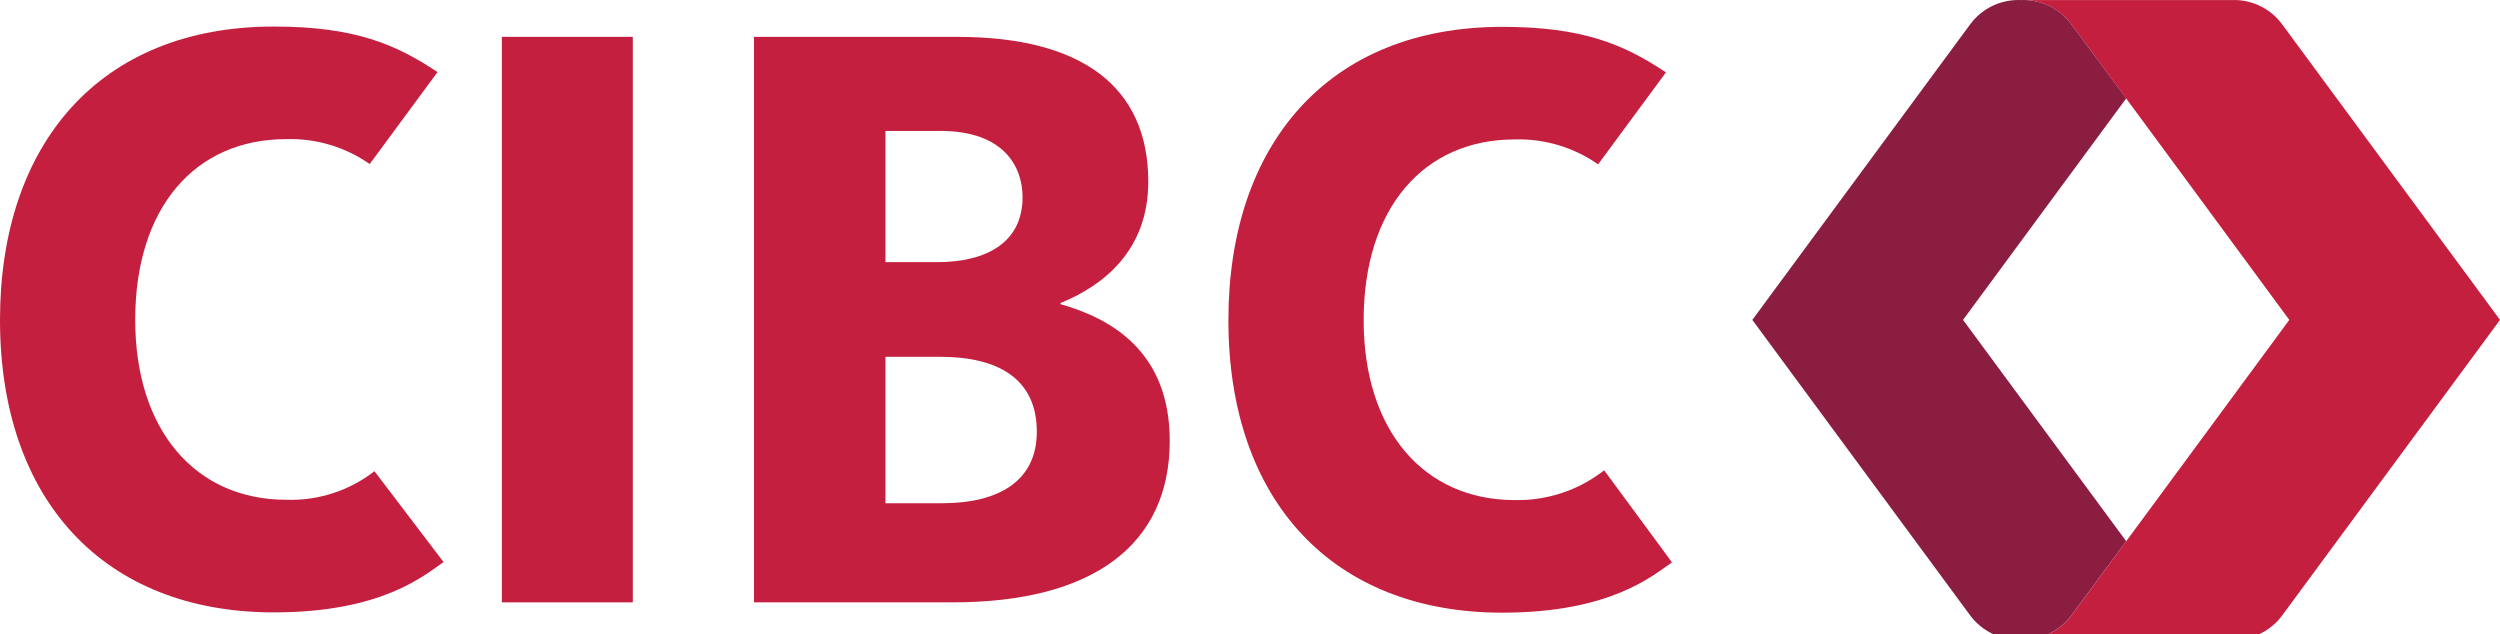
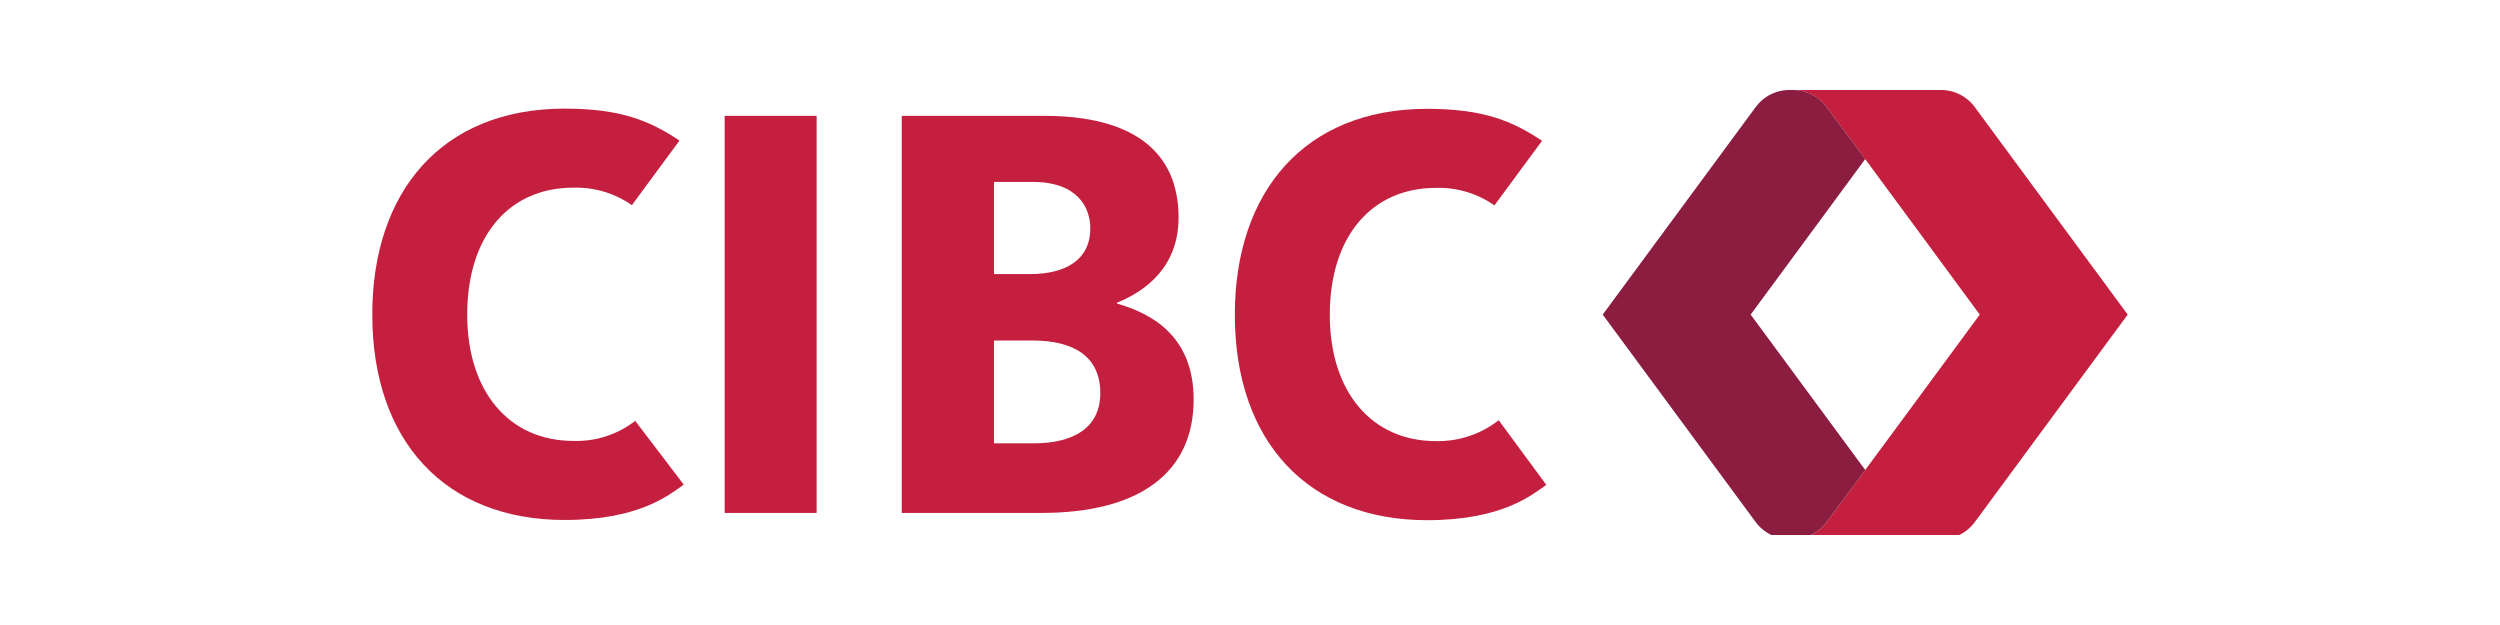
- <svg xmlns="http://www.w3.org/2000/svg" width="142px" height="36px" viewBox="0 0 142 36" version="1.1">
-   <g id="Logo-/-Colour-/-desktop-header-142x36" stroke="none" stroke-width="1" fill="none" fill-rule="evenodd">
-     <g id="Group" transform="translate(0, -0)">
-       <path d="M21.269,26.764 C19.842,27.874 18.068,28.449 16.259,28.387 C11.103,28.387 7.68,24.442 7.68,18.17 C7.68,11.797 11.069,7.903 16.259,7.903 C17.952,7.851 19.614,8.348 20.999,9.318 L24.85,4.095 C22.455,2.495 20.107,1.508 15.554,1.508 C5.648,1.508 -2.5282442e-15,8.192 -2.5282442e-15,18.17 C-2.5282442e-15,28.404 5.907,34.783 15.554,34.783 C21.711,34.783 24.099,32.675 25.195,31.925 L21.269,26.764 Z" id="Path" fill="#C41F3E" />
-       <path d="M91.117,26.713 C89.671,27.847 87.873,28.445 86.034,28.404 C80.878,28.404 77.455,24.459 77.455,18.187 C77.455,11.814 80.872,7.92 86.034,7.92 C87.725,7.869 89.387,8.365 90.772,9.335 L94.625,4.112 C92.23,2.512 89.88,1.525 85.328,1.525 C75.439,1.525 69.773,8.209 69.773,18.187 C69.773,28.421 75.681,34.8 85.328,34.8 C91.484,34.8 93.874,32.692 94.969,31.943 L91.117,26.713 Z" id="Path" fill="#C41F3E" />
-       <path d="M54.372,2.094 C61.471,2.094 65.222,4.94 65.222,10.322 C65.222,14.215 62.685,16.215 60.246,17.207 L60.229,17.274 C63.087,18.086 66.441,19.939 66.441,25.04 C66.441,30.956 62.065,34.213 54.123,34.213 L42.828,34.213 L42.828,2.094 L54.372,2.094 Z M53.411,20.267 L50.294,20.267 L50.294,28.584 L53.502,28.584 C56.739,28.584 58.891,27.316 58.891,24.522 C58.891,21.562 56.756,20.267 53.411,20.267 Z M53.411,7.436 L50.294,7.436 L50.294,14.891 L53.219,14.891 C56.044,14.891 58.082,13.764 58.082,11.201 C58.082,9.481 57.032,7.436 53.411,7.436 Z" id="Combined-Shape" fill="#C41F3E" />
-       <polygon id="Path" fill="#C41F3E" points="28.505 34.213 35.943 34.213 35.943 2.094 28.505 2.094" />
-       <path d="M129.636,1.395 C128.97,0.479 127.888,-0.043 126.755,0.004 L114.781,0.004 C115.933,-0.043 117.027,0.495 117.69,1.435 C118.899,3.041 130.032,18.17 130.032,18.17 C130.032,18.17 118.899,33.294 117.69,34.906 C117.026,35.843 115.931,36.38 114.781,36.332 L126.755,36.332 C127.888,36.38 128.968,35.859 129.636,34.946 L142,18.17 L129.636,1.395 Z" id="Fill-3" fill="#C41F3E" />
-       <path d="M120.769,5.588 L120.769,5.588 C119.25,3.537 118.052,1.914 117.69,1.434 C117.028,0.496 115.933,-0.044 114.783,0.003 C113.647,-0.044 112.564,0.479 111.896,1.396 L99.532,18.17 L111.896,34.941 C112.565,35.855 113.648,36.376 114.783,36.327 C115.931,36.375 117.027,35.838 117.69,34.901 L120.769,30.742 L111.5,18.17 L120.769,5.588 Z" id="Fill-6" fill="#8B1D41" />
+ <svg xmlns="http://www.w3.org/2000/svg" width="320" height="80" viewBox="0 0 320 80">
+   <svg x="47.651" y="11.517" width="224.697" height="56.965" viewBox="0 0 142 36" preserveAspectRatio="xMidYMid meet">
+     <g id="Logo-/-Colour-/-desktop-header-142x36" stroke="none" stroke-width="1" fill="none" fill-rule="evenodd">
+       <g id="Group" transform="translate(0, -0)">
+         <path d="M21.269,26.764 C19.842,27.874 18.068,28.449 16.259,28.387 C11.103,28.387 7.68,24.442 7.68,18.17 C7.68,11.797 11.069,7.903 16.259,7.903 C17.952,7.851 19.614,8.348 20.999,9.318 L24.85,4.095 C22.455,2.495 20.107,1.508 15.554,1.508 C5.648,1.508 -2.5282442e-15,8.192 -2.5282442e-15,18.17 C-2.5282442e-15,28.404 5.907,34.783 15.554,34.783 C21.711,34.783 24.099,32.675 25.195,31.925 L21.269,26.764 Z" id="Path" fill="#C41F3E" />
+         <path d="M91.117,26.713 C89.671,27.847 87.873,28.445 86.034,28.404 C80.878,28.404 77.455,24.459 77.455,18.187 C77.455,11.814 80.872,7.92 86.034,7.92 C87.725,7.869 89.387,8.365 90.772,9.335 L94.625,4.112 C92.23,2.512 89.88,1.525 85.328,1.525 C75.439,1.525 69.773,8.209 69.773,18.187 C69.773,28.421 75.681,34.8 85.328,34.8 C91.484,34.8 93.874,32.692 94.969,31.943 L91.117,26.713 Z" id="Path" fill="#C41F3E" />
+         <path d="M54.372,2.094 C61.471,2.094 65.222,4.94 65.222,10.322 C65.222,14.215 62.685,16.215 60.246,17.207 L60.229,17.274 C63.087,18.086 66.441,19.939 66.441,25.04 C66.441,30.956 62.065,34.213 54.123,34.213 L42.828,34.213 L42.828,2.094 L54.372,2.094 Z M53.411,20.267 L50.294,20.267 L50.294,28.584 L53.502,28.584 C56.739,28.584 58.891,27.316 58.891,24.522 C58.891,21.562 56.756,20.267 53.411,20.267 Z M53.411,7.436 L50.294,7.436 L50.294,14.891 L53.219,14.891 C56.044,14.891 58.082,13.764 58.082,11.201 C58.082,9.481 57.032,7.436 53.411,7.436 Z" id="Combined-Shape" fill="#C41F3E" />
+         <polygon id="Path" fill="#C41F3E" points="28.505 34.213 35.943 34.213 35.943 2.094 28.505 2.094" />
+         <path d="M129.636,1.395 C128.97,0.479 127.888,-0.043 126.755,0.004 L114.781,0.004 C115.933,-0.043 117.027,0.495 117.69,1.435 C118.899,3.041 130.032,18.17 130.032,18.17 C130.032,18.17 118.899,33.294 117.69,34.906 C117.026,35.843 115.931,36.38 114.781,36.332 L126.755,36.332 C127.888,36.38 128.968,35.859 129.636,34.946 L142,18.17 L129.636,1.395 Z" id="Fill-3" fill="#C41F3E" />
+         <path d="M120.769,5.588 L120.769,5.588 C119.25,3.537 118.052,1.914 117.69,1.434 C117.028,0.496 115.933,-0.044 114.783,0.003 C113.647,-0.044 112.564,0.479 111.896,1.396 L99.532,18.17 L111.896,34.941 C112.565,35.855 113.648,36.376 114.783,36.327 C115.931,36.375 117.027,35.838 117.69,34.901 L120.769,30.742 L111.5,18.17 L120.769,5.588 Z" id="Fill-6" fill="#8B1D41" />
+       </g>
    </g>
-   </g>
+   </svg>
</svg>
